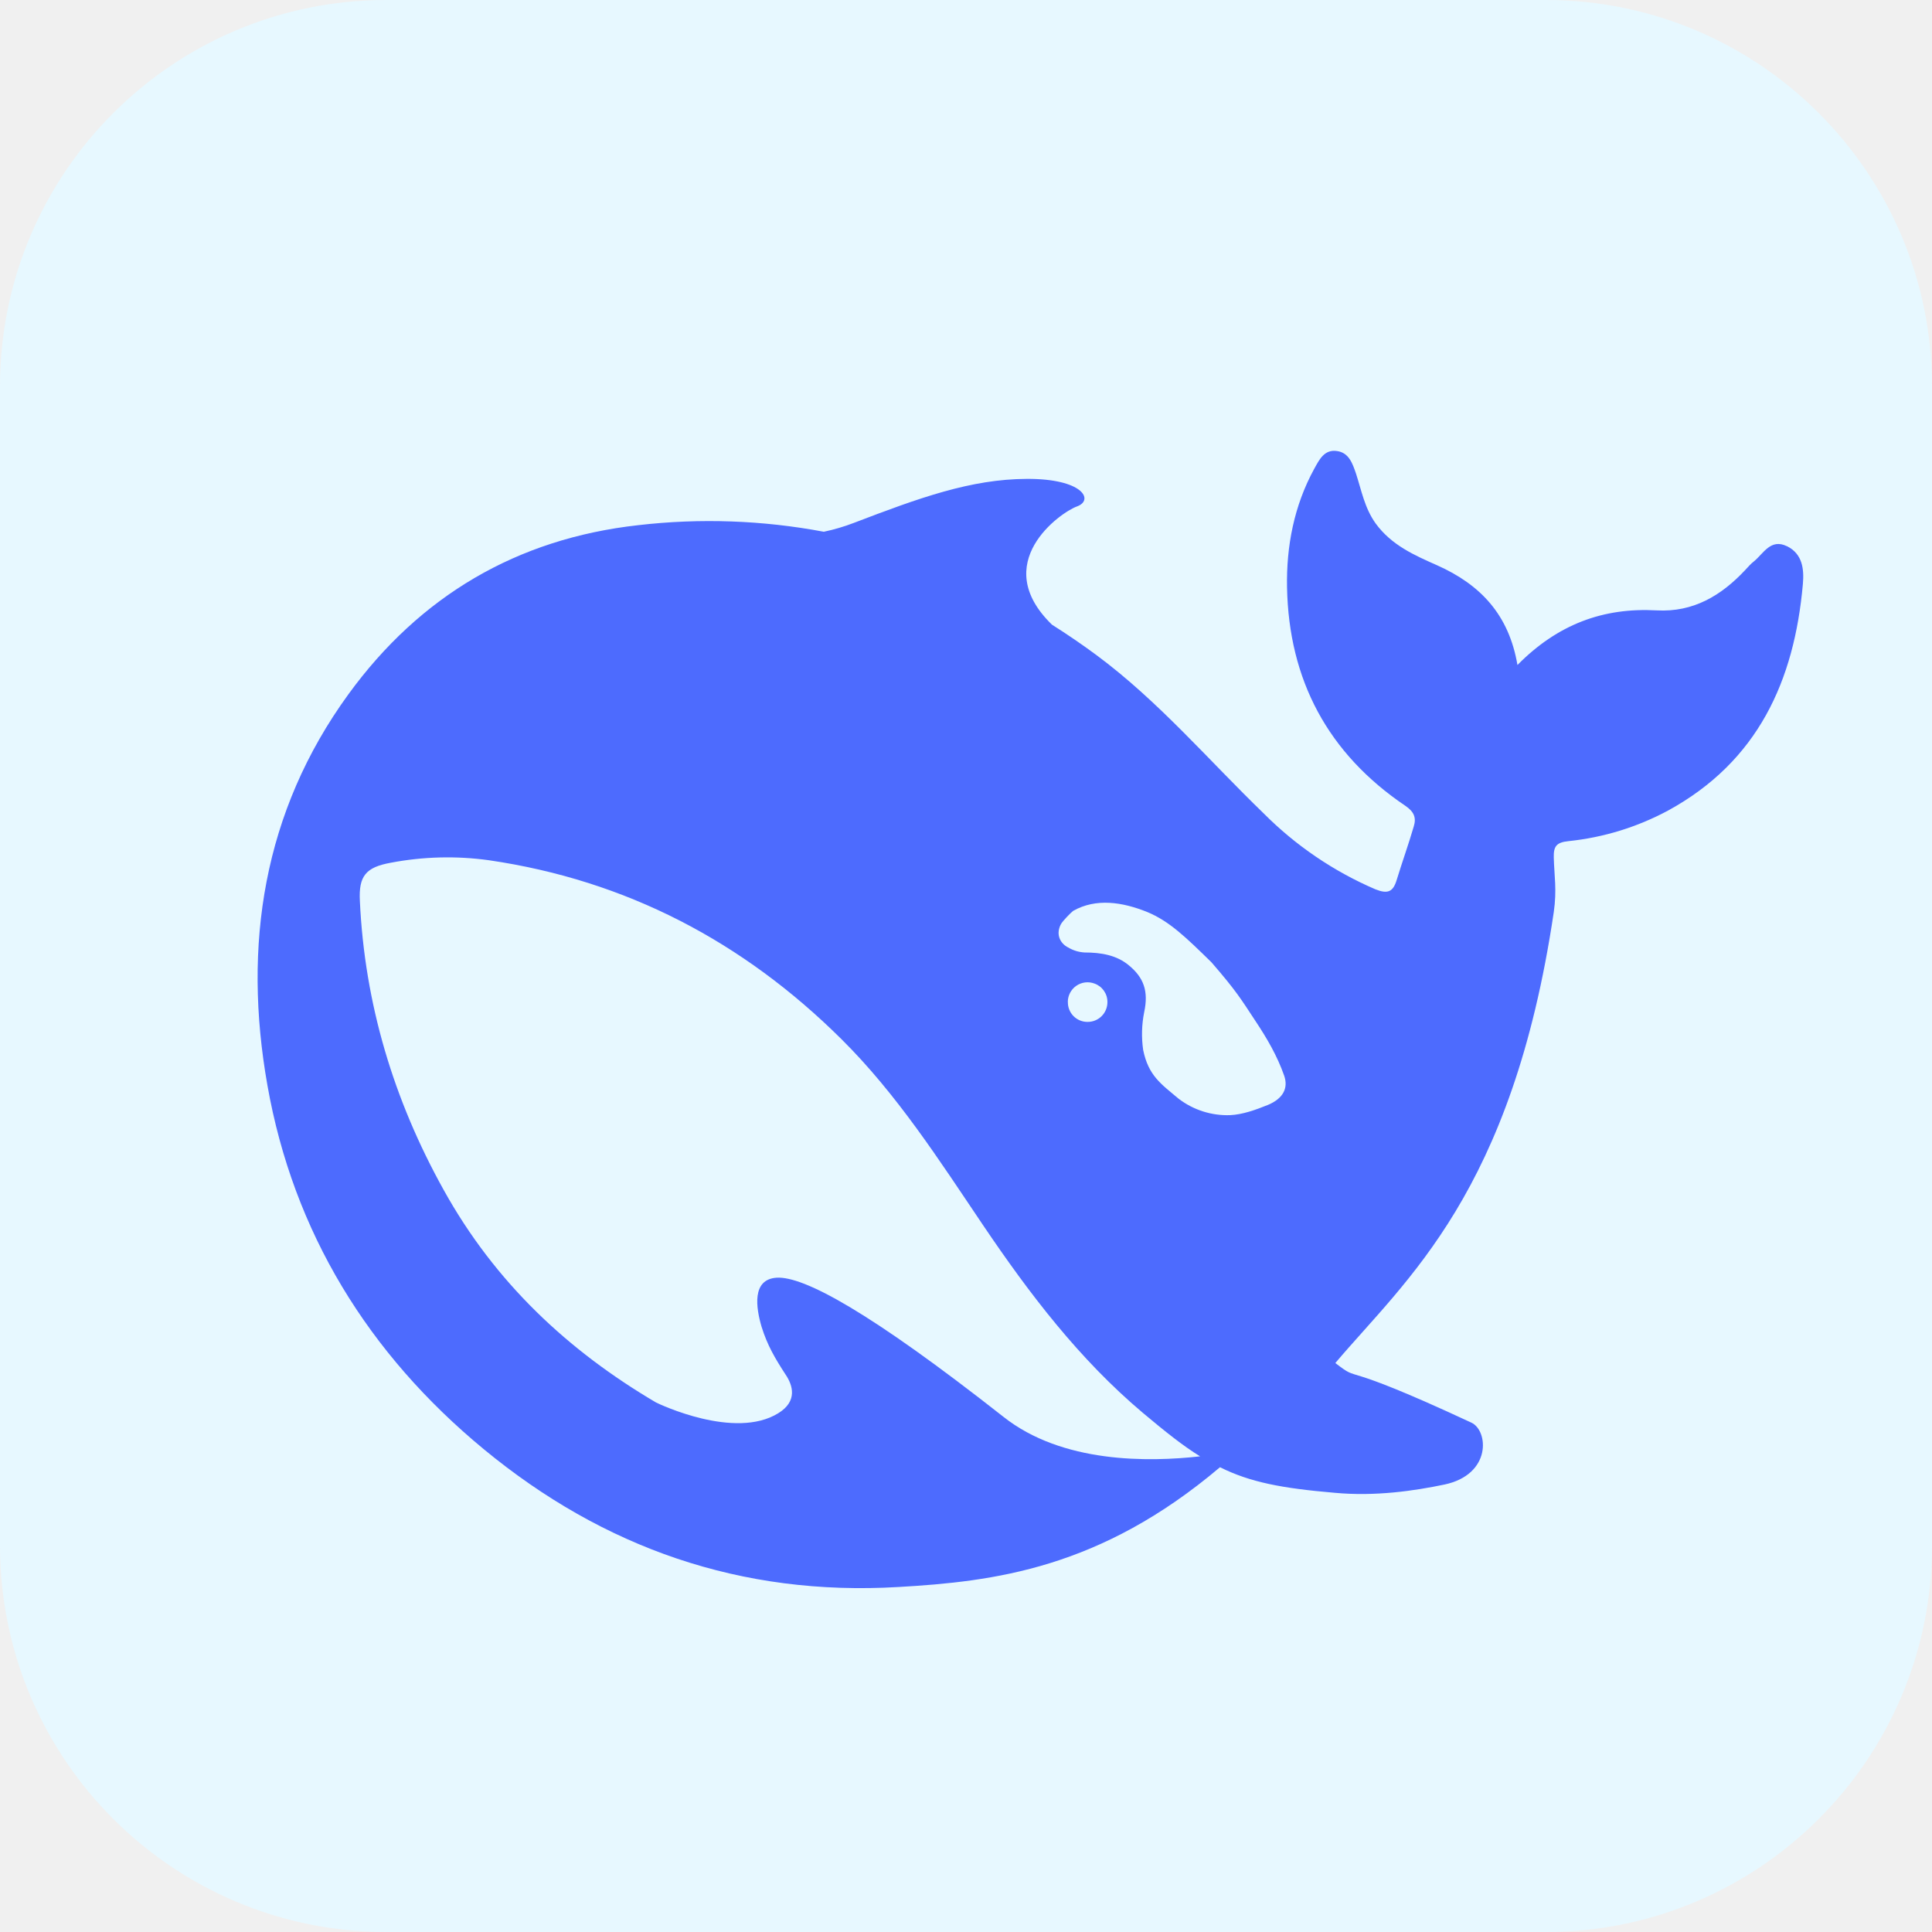
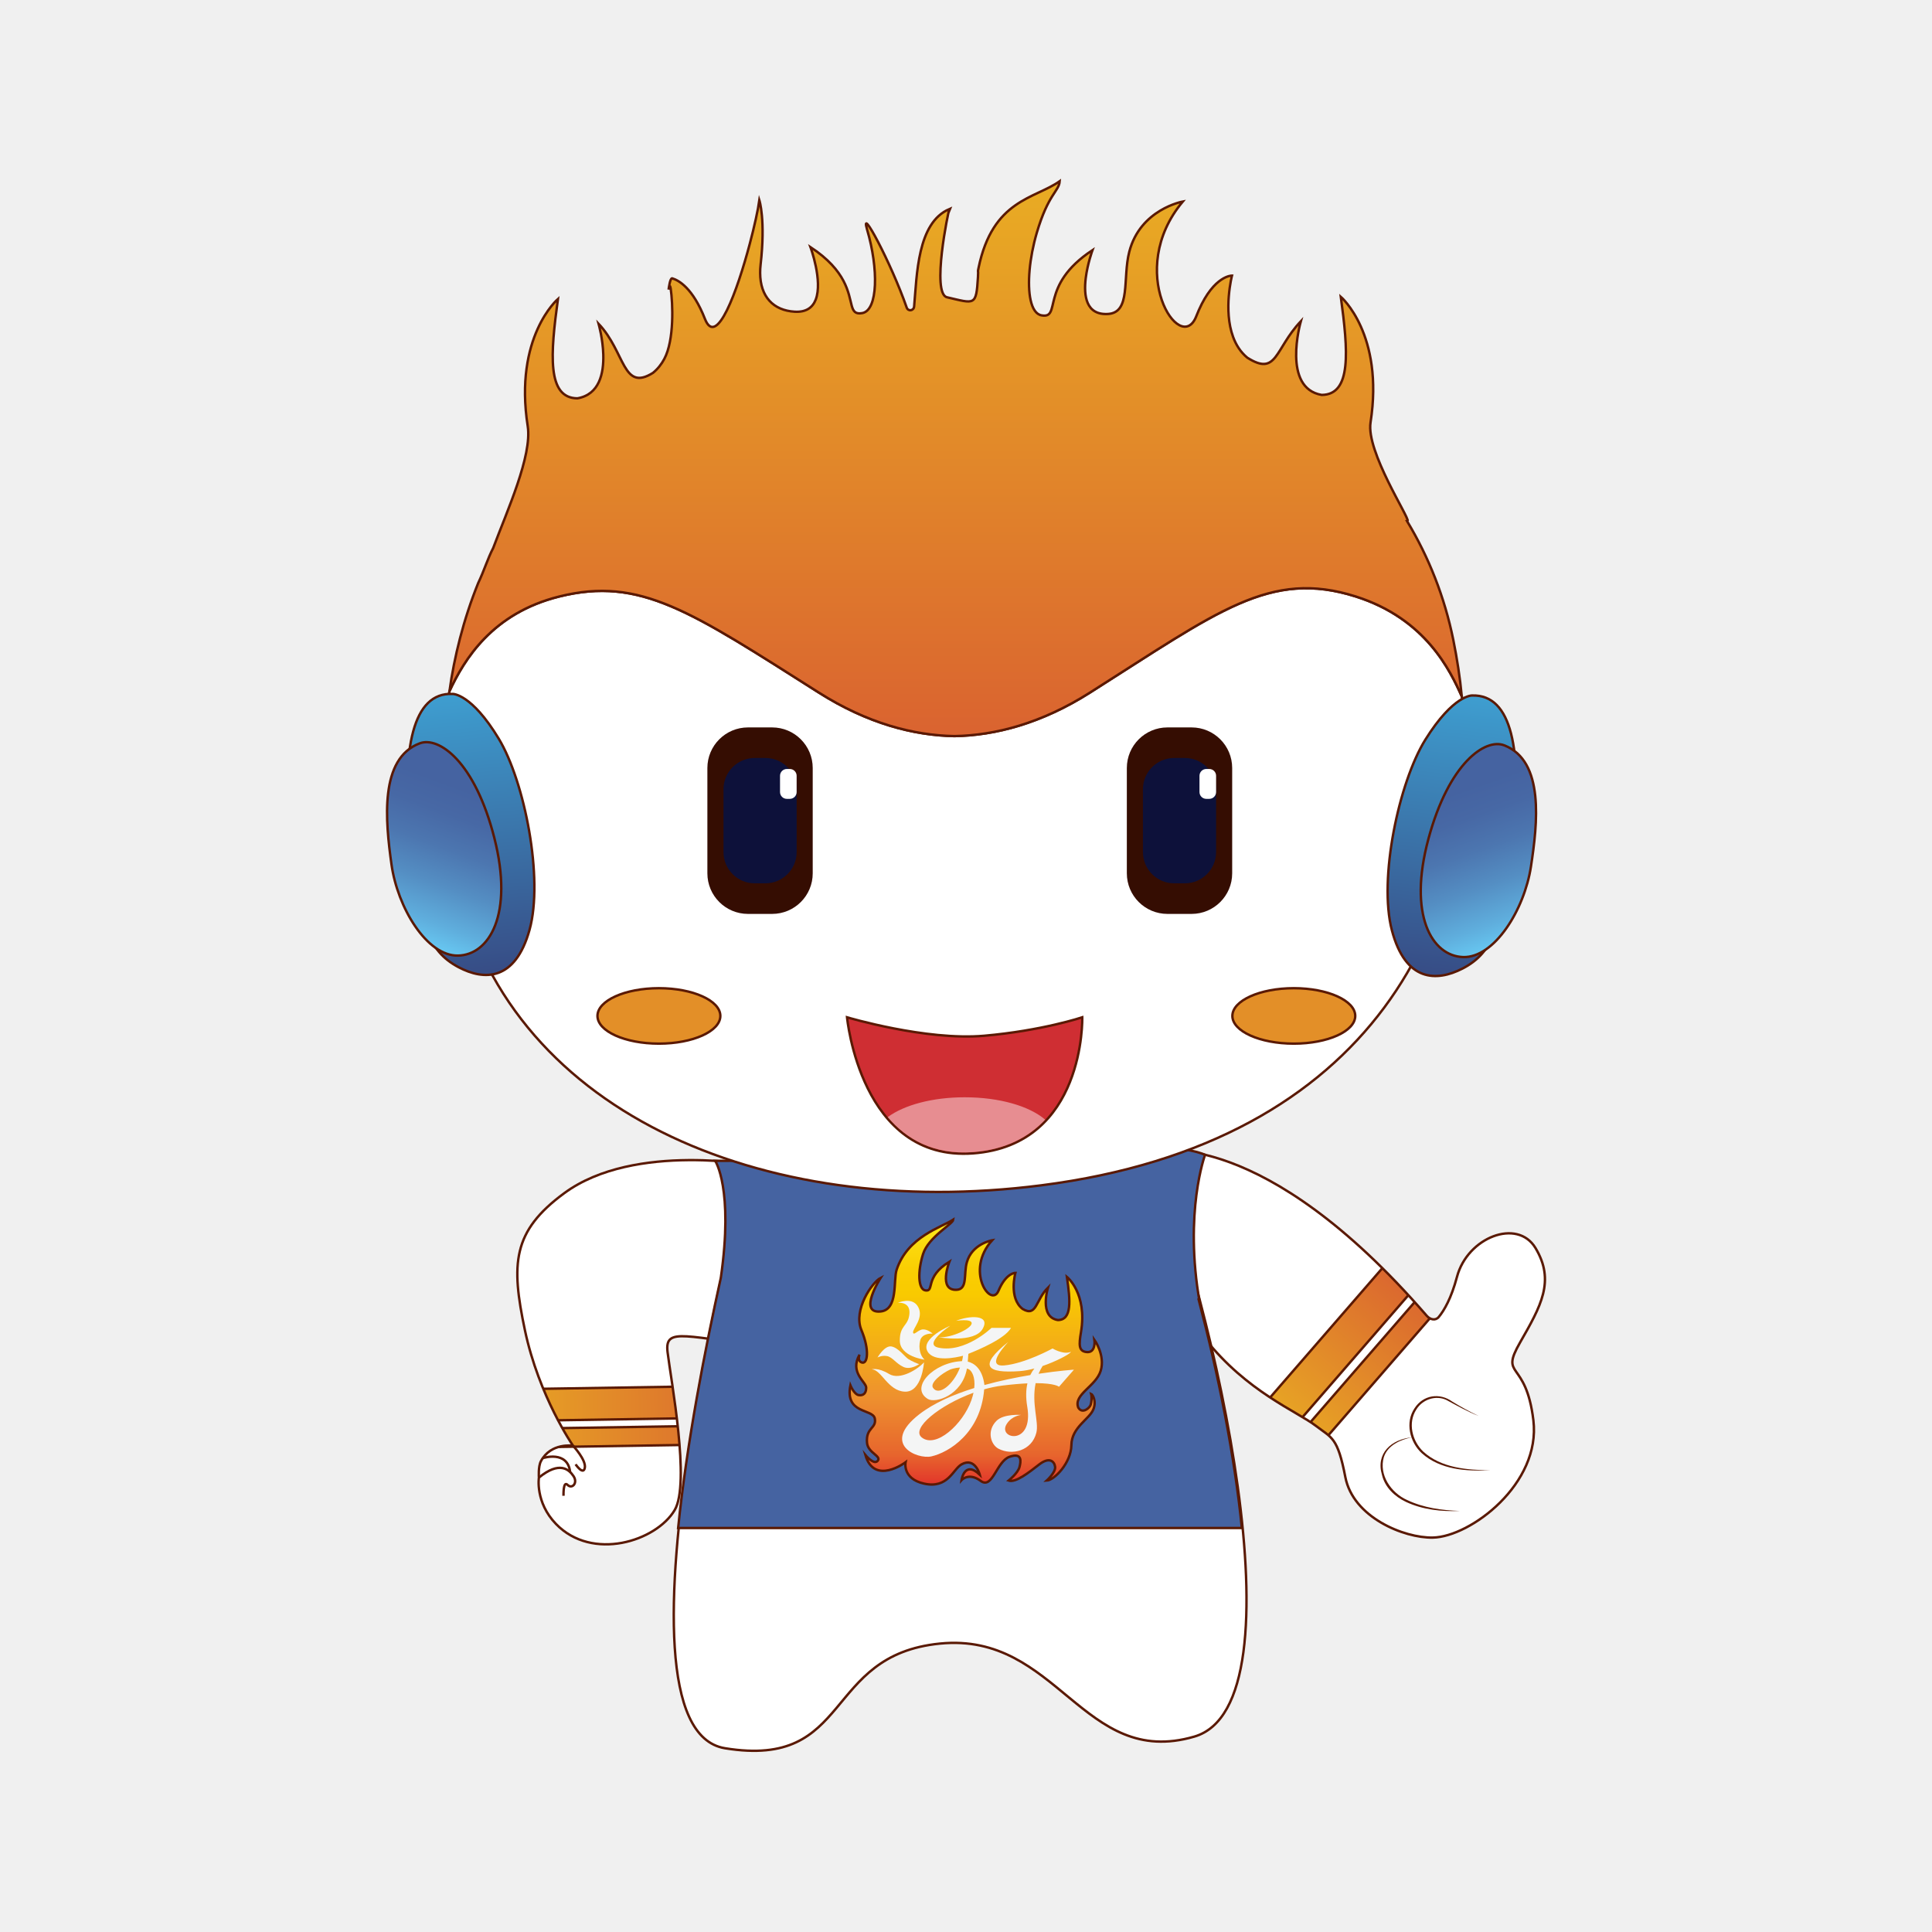
- <svg xmlns="http://www.w3.org/2000/svg" height="1em" style="flex:none;line-height:1" viewBox="0 0 30 30" width="1em">
-   <rect width="30" height="30" fill="#E7F8FF" rx="6" />
-   <g transform="translate(4, 4)">
-     <path d="M23.748 4.482c-.254-.124-.364.113-.512.234-.051.039-.094.09-.137.136-.372.397-.806.657-1.373.626-.829-.046-1.537.214-2.163.848-.133-.782-.575-1.248-1.247-1.548-.352-.156-.708-.311-.955-.65-.172-.241-.219-.51-.305-.774-.055-.16-.11-.323-.293-.35-.2-.031-.278.136-.356.276-.313.572-.434 1.202-.422 1.84.027 1.436.633 2.58 1.838 3.393.137.093.172.187.129.323-.082.28-.18.552-.266.833-.055.179-.137.217-.329.14a5.526 5.526 0 01-1.736-1.18c-.857-.828-1.631-1.742-2.597-2.458a11.365 11.365 0 00-.689-.471c-.985-.957.13-1.743.388-1.836.27-.098.093-.432-.779-.428-.872.004-1.67.295-2.687.684a3.055 3.055 0 01-.465.137 9.597 9.597 0 00-2.883-.102c-1.885.21-3.39 1.102-4.497 2.623C.082 8.606-.231 10.684.152 12.85c.403 2.284 1.569 4.175 3.36 5.653 1.858 1.533 3.997 2.284 6.438 2.14 1.482-.085 3.133-.284 4.994-1.86.47.234.962.327 1.78.397.63.059 1.236-.03 1.705-.128.735-.156.684-.837.419-.961-2.155-1.004-1.682-.595-2.113-.926 1.096-1.296 2.746-2.642 3.392-7.003.05-.347.007-.565 0-.845-.004-.17.035-.237.23-.256a4.173 4.173 0 001.545-.475c1.396-.763 1.96-2.015 2.093-3.517.02-.23-.004-.467-.247-.588zM11.581 18c-2.089-1.642-3.102-2.183-3.52-2.16-.392.024-.321.471-.235.763.09.288.207.486.371.739.114.167.192.416-.113.603-.673.416-1.842-.14-1.897-.167-1.361-.802-2.5-1.86-3.301-3.307-.774-1.393-1.224-2.887-1.298-4.482-.02-.386.093-.522.477-.592a4.696 4.696 0 011.529-.039c2.132.312 3.946 1.265 5.468 2.774.868.86 1.525 1.887 2.202 2.891.72 1.066 1.494 2.082 2.48 2.914.348.292.625.514.891.677-.802.09-2.14.11-3.054-.614zm1-6.44a.306.306 0 01.415-.287.302.302 0 01.2.288.306.306 0 01-.31.307.303.303 0 01-.304-.308zm3.11 1.596c-.2.081-.399.151-.59.16a1.245 1.245 0 01-.798-.254c-.274-.23-.47-.358-.552-.758a1.73 1.73 0 01.016-.588c.07-.327-.008-.537-.239-.727-.187-.156-.426-.199-.688-.199a.559.559 0 01-.254-.078c-.11-.054-.2-.19-.114-.358.028-.054.16-.186.192-.21.356-.202.767-.136 1.146.016.352.144.618.408 1.001.782.391.451.462.576.685.914.176.265.336.537.445.848.067.195-.019.354-.25.452z" fill="#4D6BFE" />
+ <svg xmlns="http://www.w3.org/2000/svg" xmlns:xlink="http://www.w3.org/1999/xlink" version="1.1" id="图层_1" x="0px" y="0px" viewBox="0 0 800 800" style="enable-background:new 0 0 800 800;" xml:space="preserve">
+   <style type="text/css">
+ 	
+ 		.st0{clip-path:url(#XMLID_00000161634122398804296390000014127482628660175544_);fill:url(#SVGID_1_);stroke:#5A1903;stroke-miterlimit:10;}
+ 	
+ 		.st1{clip-path:url(#XMLID_00000161634122398804296390000014127482628660175544_);fill:url(#SVGID_00000145055014861636831070000006907009058366126229_);stroke:#5A1903;stroke-miterlimit:10;}
+ 	.st2{fill:none;stroke:#5A1903;stroke-miterlimit:10;}
+ 	
+ 		.st3{clip-path:url(#XMLID_00000074433310925419930910000002627271131720269227_);fill:url(#SVGID_00000168108517727777007880000005773033730806766467_);stroke:#5A1903;stroke-miterlimit:10;}
+ 	
+ 		.st4{clip-path:url(#XMLID_00000074433310925419930910000002627271131720269227_);fill:url(#SVGID_00000052099324516579521710000011984742355013283005_);stroke:#5A1903;stroke-miterlimit:10;}
+ 	.st5{fill:#FFFFFF;}
+ 	.st6{fill:#5A1903;}
+ 	.st7{fill:#FFFFFF;stroke:#5A1903;stroke-miterlimit:10;}
+ 	.st8{fill:#4563A1;stroke:#5A1903;stroke-miterlimit:10;}
+ 	.st9{fill:url(#SVGID_00000022535061947081281740000006125167803680901547_);stroke:#5A1903;stroke-miterlimit:10;}
+ 	.st10{fill:#F4F5F5;}
+ 	.st11{fill:#E38F28;stroke:#5A1903;stroke-miterlimit:10;}
+ 	.st12{fill:#CF2E33;stroke:#5A1903;stroke-miterlimit:10;}
+ 	.st13{fill:#350D02;}
+ 	.st14{fill:#0D113A;}
+ 	.st15{fill:#E78D91;}
+ 	.st16{fill:url(#SVGID_00000145050613453935284040000003373556763223629745_);stroke:#5A1903;stroke-miterlimit:10;}
+ 	.st17{fill:url(#SVGID_00000014615695745329886250000014910330032208244639_);stroke:#5A1903;stroke-miterlimit:10;}
+ 	.st18{fill:url(#SVGID_00000178926008921210784720000015773862419929185681_);stroke:#5A1903;stroke-miterlimit:10;}
+ 	.st19{fill:url(#SVGID_00000026846600681901439480000002484057614552956054_);stroke:#5A1903;stroke-miterlimit:10;}
+ 	.st20{fill:url(#SVGID_00000156576839613413368310000001098004139092305055_);stroke:#5A1903;stroke-miterlimit:10;}
+ </style>
+   <g>
+     <g>
+       <g>
+         <defs>
+           <path id="XMLID_00000170991518440795173660000003321848566553541799_" d="M314.61,482.82c0,0-51.73-10.26-80.97,11.25      c-21.49,15.8-22.1,29.24-16.28,56.75s19.93,47.83,19.93,47.83s-9.2-1.4-13.31,6.4c-1.18,2.24-0.83,6.78-0.83,6.78      s-1.62,10.22,7.07,19.21c15.02,15.55,41.43,7.2,49.13-5.72c6.58-11.03-1.53-53.87-2.93-65.49c-1.32-10.9,8.25-5.57,43.61-2.34      L314.61,482.82z" />
+         </defs>
+         <use xlink:href="#XMLID_00000170991518440795173660000003321848566553541799_" style="overflow:visible;fill:#FFFFFF;" />
+         <clipPath id="XMLID_00000060753545898443530680000001401240415561779618_">
+           <use xlink:href="#XMLID_00000170991518440795173660000003321848566553541799_" style="overflow:visible;" />
+         </clipPath>
+         <linearGradient id="SVGID_1_" gradientUnits="userSpaceOnUse" x1="859.692" y1="-6530.273" x2="975.17" y2="-6530.273" gradientTransform="matrix(0.9999 -0.0157 7.148798e-03 0.4554 -614.0322 3569.624)">
+           <stop offset="0" style="stop-color:#E9AC23" />
+           <stop offset="1" style="stop-color:#DA6330" />
+         </linearGradient>
+         <polygon style="clip-path:url(#XMLID_00000060753545898443530680000001401240415561779618_);fill:url(#SVGID_1_);stroke:#5A1903;stroke-miterlimit:10;" points="     314.44,586.8 198.97,588.61 198.77,575.48 314.23,573.66    " />
+         <linearGradient id="SVGID_00000147206215928081904250000011965616723859222183_" gradientUnits="userSpaceOnUse" x1="859.692" y1="-5505.266" x2="975.17" y2="-5505.266" gradientTransform="matrix(0.9999 -0.0157 8.464350e-03 0.5392 -613.902 3577.92)">
+           <stop offset="0" style="stop-color:#E9AC23" />
+           <stop offset="1" style="stop-color:#DA6330" />
+         </linearGradient>
+         <polygon style="clip-path:url(#XMLID_00000060753545898443530680000001401240415561779618_);fill:url(#SVGID_00000147206215928081904250000011965616723859222183_);stroke:#5A1903;stroke-miterlimit:10;" points="     314.61,597.83 199.15,599.65 199.02,591.87 314.49,590.06    " />
+         <use xlink:href="#XMLID_00000170991518440795173660000003321848566553541799_" style="overflow:visible;fill:none;stroke:#5A1903;stroke-miterlimit:10;" />
+       </g>
+       <path class="st2" d="M233.34,619.37c0,0-0.21-6.4,1.66-4.52c1.87,1.88,4.37-0.75,2.5-3.58s-5.82-6.4-14.35,0.57" />
+       <path class="st2" d="M224.85,603.75c0,0,10.2-3.3,11.22,5.78" />
+       <path class="st2" d="M237.29,598.65c0,0,5.5,5.91,4.87,9.15c-0.62,3.24-3.82-1.45-3.82-1.45" />
+     </g>
+     <g>
+       <g>
+         <defs>
+           <path id="XMLID_00000173149979799825967360000003108910351063465350_" d="M478.79,476.76c0,0,43.96-10.55,112.01,68.09      c1.38,1.6,3.62,2.11,4.96,0.48c2.2-2.67,5.16-7.64,7.55-16.62c4.35-16.39,24.99-24.38,32.48-11.97      c8.26,13.69,2.26,24.08-6.34,39.11c-8.6,15.03,2.4,6.68,5.49,32.26c3.17,26.28-26.02,48.26-41.62,48.57      c-11.99,0.24-33.03-8.4-36.24-25.03c-3.21-16.63-5.62-16.17-12.09-21.16c-7.76-6-28.85-14.23-46.04-36.21L478.79,476.76z" />
+         </defs>
+         <use xlink:href="#XMLID_00000173149979799825967360000003108910351063465350_" style="overflow:visible;fill:#FFFFFF;" />
+         <clipPath id="XMLID_00000021799993365691823520000000716135987093060778_">
+           <use xlink:href="#XMLID_00000173149979799825967360000003108910351063465350_" style="overflow:visible;" />
+         </clipPath>
+         <linearGradient id="SVGID_00000141418996426261176220000011421736313900141186_" gradientUnits="userSpaceOnUse" x1="4715.259" y1="-7261.683" x2="4830.737" y2="-7261.683" gradientTransform="matrix(0.4993 -0.5754 0.4052 0.3516 1112.434 5858.334)">
+           <stop offset="0" style="stop-color:#E9AC23" />
+           <stop offset="1" style="stop-color:#DA6330" />
+         </linearGradient>
+         <polygon style="clip-path:url(#XMLID_00000021799993365691823520000000716135987093060778_);fill:url(#SVGID_00000141418996426261176220000011421736313900141186_);stroke:#5A1903;stroke-miterlimit:10;" points="     588.07,530.67 530.41,597.11 518.73,586.97 576.38,520.53    " />
+         <linearGradient id="SVGID_00000034804620793552973380000012212912072210474677_" gradientUnits="userSpaceOnUse" x1="4715.259" y1="-6122.998" x2="4830.737" y2="-6122.998" gradientTransform="matrix(0.4993 -0.5754 0.4797 0.4163 1119.814 5864.739)">
+           <stop offset="0" style="stop-color:#E9AC23" />
+           <stop offset="1" style="stop-color:#DA6330" />
+         </linearGradient>
+         <polygon style="clip-path:url(#XMLID_00000021799993365691823520000000716135987093060778_);fill:url(#SVGID_00000034804620793552973380000012212912072210474677_);stroke:#5A1903;stroke-miterlimit:10;" points="     597.89,539.19 540.23,605.63 533.31,599.63 590.97,533.19    " />
+         <use xlink:href="#XMLID_00000173149979799825967360000003108910351063465350_" style="overflow:visible;fill:none;stroke:#5A1903;stroke-miterlimit:10;" />
+       </g>
+       <g>
+         <path class="st5" d="M617.05,608.71c0,0-22.17,1.94-30.21-9.88c-8.04-11.82,2.95-25.11,13.54-18.72c6.6,3.98,11.89,6.2,11.89,6.2     " />
+         <path class="st6" d="M617.05,608.71c-9.67,0.69-20.78-0.14-28.34-6.98c-5-4.6-6.96-12.75-2.98-18.61     c3.58-5.53,10.41-6.55,15.68-2.72c3.5,2.13,7.15,4.16,10.86,5.91c-4.6-1.77-8.98-4.27-13.3-6.58c-4.45-2.14-9.93-0.26-12.47,3.89     c-3.63,5.52-1.76,13.08,2.85,17.46C596.69,607.78,607.49,608.82,617.05,608.71L617.05,608.71z" />
+       </g>
+       <g>
+         <path class="st6" d="M584.59,595.19c-4.71,0.89-9.98,3.31-11.56,8.14c-2.15,7.34,2.96,14.81,9.6,17.78     c6.78,3.23,14.42,4.3,21.87,4.53c-7.52,0.36-15.36-0.49-22.27-3.71c-4.63-2.15-8.79-6.05-9.98-11.18     C569.59,601.82,576.15,595.97,584.59,595.19L584.59,595.19z" />
+       </g>
+     </g>
+     <path class="st7" d="M310.46,480.25c0,0-63.36,234.99-10.27,243.66c53.09,8.67,40.24-38.52,89.05-43.34s59.08,52.01,105.31,38.52   c46.24-13.48,7.71-181.06-17.98-243.66L310.46,480.25z" />
+     <path class="st8" d="M280.8,632.71h233.42c-2.99-30-9.74-63.52-17.58-93.45l0.14,0.15c-6.59-37.49,2.21-61.23,2.21-61.23   s-8.43-3.95-22.71-2.33l-164,4.76l-16.13,0.08c0,0,7.65,11.37,2.33,48.42C291.93,558.69,284.38,597.48,280.8,632.71z" />
+     <g>
+       <g>
+         <linearGradient id="SVGID_00000117658713540487638910000002885066757597570980_" gradientUnits="userSpaceOnUse" x1="404.036" y1="504.972" x2="404.036" y2="614.713">
+           <stop offset="0" style="stop-color:#FFEF1F" />
+           <stop offset="0.011" style="stop-color:#FFEC1C" />
+           <stop offset="0.097" style="stop-color:#FBD90D" />
+           <stop offset="0.186" style="stop-color:#FACE03" />
+           <stop offset="0.281" style="stop-color:#F9CA00" />
+           <stop offset="0.668" style="stop-color:#EE912E" />
+           <stop offset="0.888" style="stop-color:#E7652D" />
+           <stop offset="1" style="stop-color:#E2352B" />
+         </linearGradient>
+         <path style="fill:url(#SVGID_00000117658713540487638910000002885066757597570980_);stroke:#5A1903;stroke-miterlimit:10;" d="     M453.18,554.77c0,0,0.77,5.68-3.42,5.07c-3.1-0.45-3.03-2.91-2.15-8.22c2.69-16.12-5.83-22.9-5.83-22.9     c1.43,9.86,2.16,17.84-3.75,17.88c-7.9-1.26-4.08-13.43-4.08-13.43c-5.18,5.12-4.61,12.29-10.49,8.85c-5.91-4.52-3-14.95-3-14.95     s-3.86-0.09-7.01,7.42c-3.09,7.35-14.04-8.27-2.63-20.91c0,0-8.34,1.39-10.49,9.17c-1.34,4.84,0.38,11.06-4.17,11.32     c-7.82,0.43-3.03-11.63-3.03-11.63c-10.52,6.45-5.97,12.55-9.99,11.88c-3.03-0.51-3.16-7.96-0.93-15.02     c2.25-7.13,12.42-12.46,12.56-14.31c-4.87,3.22-18.96,7.02-23.5,20.8c-1.43,4.35,0.71,16.5-6.61,17.26     c-9.59,0.99,0-13.91,0-13.91c-3.41,1.71-11.49,13.22-7.98,21.58c3.51,8.36,2.61,14.5,0.03,13.41c-1.83-0.77-0.79-3.2-0.79-3.2     c-4.24,7.45,2.75,11.29,2.75,13.66s-1.19,3.38-3.08,3.1c-1.9-0.28-3.46-4.05-3.46-4.05c-2.37,12,9.29,9.58,10.11,13.75     c0.81,4.17-3.79,3.66-3.23,10.04c0.38,4.31,6.29,5.47,4.34,7.55c-1.58,1.69-5.01-2.48-5.01-2.48c3.7,12.71,16.64,2.99,16.64,2.99     s-1.43,6.81,7.62,8.84c9.97,2.24,12-5.97,15.55-7.96c5.61-3.14,7.55,4.24,7.55,4.24c-6.38-6.01-7.55,2.28-7.55,2.28     s2.97-3.36,7.93,0.32c4.91,3.65,6.54-8.1,11.95-9.98c5.4-1.88,4.7,2.05,4.11,4.28c-0.67,2.5-4.49,5.57-4.49,5.57     c2.94,0.95,8.34-3.32,12.61-6.64c4.27-3.32,6.35-1.33,6.64,0.95c0.28,2.28-3.48,5.69-3.48,5.69c3.15-0.19,10.12-7.3,10.22-14.7     c0.09-7.4,7.49-10.72,9.1-14.8c1.43-3.61-0.45-6.24-0.94-6.43c0.35,1.38,0.18,3.31-0.15,4.46c-0.42,1.47-3.52,4.02-5.17,1.24     c-2.06-5.46,7.32-8.78,9.29-15.23C457.74,561.18,453.18,554.77,453.18,554.77z" />
+       </g>
+       <path class="st10" d="M371.76,539.48c0,0,6.07-2.78,8.47,1.77c2.4,4.55-2.4,8.98-2.15,10.49c0.25,1.52,2.02-1.14,4.05-1.26    s4.05,1.73,4.05,1.73s-4.42-0.34-5.18,2.95c-0.76,3.29,0.13,6.32,1.83,7.84c0,0-10.18-1.26-10.24-7.84    c-0.06-6.57,3.51-5.88,3.98-11.13S371.76,539.48,371.76,539.48z" />
+       <path class="st10" d="M363.35,562.12c0,0,2.91-5.09,5.77-4.58c2.86,0.5,5.46,4.19,6.93,5.17c1.47,0.97,4.23,2.12,4.56,2.13    c0,0-3.51,2.57-6.53,1.18c-3.02-1.39-4.57-4.1-6.79-4.5S363.35,562.12,363.35,562.12z" />
+       <path class="st10" d="M360.92,567.02c0,0,2.65-0.89,7.21,1.9c4.55,2.78,12.01-2.02,14.48-4.8c0,0-0.82,12.39-7.9,12.14    C367.62,576,364.97,567.02,360.92,567.02z" />
+       <path class="st10" d="M395.91,546.92c0,0,6.45-1.01,6.45,1.01s-7.89,6.07-13.68,5.82c0,0,14.82,2.54,18.23-3.53    C410.32,544.14,401.09,544.77,395.91,546.92z" />
+       <path class="st10" d="M438.51,574.23l6.19-7.08c0,0-6.04,0.4-14.66,1.7c0.44-1.04,0.99-2.11,1.67-3.21    c5.68-1.94,10.48-4.59,11.36-5.44c0.15-0.14,0.43-0.45,0.43-0.45s-0.53,0.18-0.73,0.23c-3.03,0.76-6.92-1.61-6.92-1.61    s-11.38,6.26-20.01,7.02c-8.63,0.76,1.99-9.98,1.61-9.68c-12.52,10.05-8.82,12.99,4.68,12.05c2.01-0.14,4.11-0.54,6.18-1.09    c-0.61,0.77-1.19,1.67-1.7,2.72c-5.77,0.96-12.38,2.29-18.98,4.12c0,0,0,0,0,0c-0.84-6.77-4.24-9.06-6.9-9.7    c0.1-1.08,0.18-2.25,0.25-3.22c4.38-1.72,15.2-6.33,17.67-10.75h-8.09c0,0-10.84,10.49-21.9,8.21c-6.74-1.39,4.83-9.1,4.83-9.1    s-12.66,5.31-9.36,10.75c2.67,4.4,11.73,2.43,14.64,1.69c-0.1,0.76-0.25,1.5-0.43,2.23c-11.68,0.45-21.85,10.96-14.14,15.67    c3.12,1.91,14.24-1.5,16.19-12.62c0.25,0.08,0.49,0.18,0.73,0.29c1.27,0.62,2.8,3.24,2.3,7.79c-8.51,2.65-16.7,6.18-22.74,10.86    c-16.02,12.39-0.9,18.77,4.98,17.45c7.24-1.63,20.39-9.66,21.87-27.77c2.49-0.7,5-1.23,7.46-1.54c4.16-0.52,7.6-0.8,10.44-0.93    c-0.59,2.57-0.73,5.73-0.07,9.63c2.78,16.44-12.43,13.5-8.53,7.23c2.18-3.51,6.01-3.79,6.01-3.79s-7.21-0.57-10.21,2.44    c-4.22,4.23-2.31,9.89,0.79,11.53c5.59,2.97,13.84,0.89,15.71-6.6c1.12-4.49-2.06-11.85-0.3-20.52    C436.93,572.73,438.51,574.23,438.51,574.23z M386.31,574.62c-1.28-2.01,3.51-5.88,7.21-7.56c0,0,1.82-0.71,3.99-0.78    C394.71,573.56,388.59,578.22,386.31,574.62z M402.23,579.79c-3.54,9.99-14.7,20.1-20.56,15.42c-4.59-3.67,7.32-13.39,21.44-18.51    C402.9,577.67,402.62,578.69,402.23,579.79z" />
+     </g>
+     <path class="st7" d="M431.14,490.82c-115.96,14.84-222.68-30.95-242.55-128.92c-2.26-11.13-7.54-40.32-2.5-75.67   c6.13-13.18,17.75-32.35,45.52-39.24c33.62-8.35,54.39,6.16,107.47,39.8c20.15,12.77,39.18,17.7,56.13,18.02   c16.94-0.32,35.96-5.25,56.11-18.02c53.1-33.64,74.5-51.07,110.07-39.8c29.04,9.2,39.15,30.77,43.93,41.42   C614.42,379.61,568.55,473.24,431.14,490.82z" />
+     <g>
+       <ellipse class="st11" cx="272.84" cy="420.67" rx="25.44" ry="11.48" />
+       <ellipse class="st11" cx="535.74" cy="420.67" rx="25.44" ry="11.48" />
+       <path class="st12" d="M350.74,421.24c0,0,32.7,9.74,56.7,7.65c24-2.09,40.7-7.65,40.7-7.65s1.39,52.87-45.22,56.35    C356.3,481.06,350.74,421.24,350.74,421.24z" />
+       <g>
+         <path class="st13" d="M319.72,378.43h-10c-9.28,0-16.81-7.53-16.81-16.81v-43.6c0-9.28,7.53-16.81,16.81-16.81h10     c9.28,0,16.81,7.53,16.81,16.81v43.6C336.54,370.9,329.01,378.43,319.72,378.43z" />
+         <path class="st14" d="M316.92,365.77h-4.38c-7.16,0-12.96-5.8-12.96-12.96v-25.99c0-7.16,5.8-12.96,12.96-12.96h4.38     c7.16,0,12.96,5.8,12.96,12.96v25.99C329.88,359.97,324.07,365.77,316.92,365.77z" />
+         <path class="st5" d="M327.05,330.79h-1.24c-1.56,0-2.82-1.26-2.82-2.82v-6.73c0-1.56,1.26-2.82,2.82-2.82h1.24     c1.56,0,2.82,1.26,2.82,2.82v6.73C329.88,329.52,328.61,330.79,327.05,330.79z" />
+       </g>
+       <g>
+         <path class="st13" d="M493.41,378.43h-10c-9.28,0-16.81-7.53-16.81-16.81v-43.6c0-9.28,7.53-16.81,16.81-16.81h10     c9.28,0,16.81,7.53,16.81,16.81v43.6C510.22,370.9,502.69,378.43,493.41,378.43z" />
+         <path class="st14" d="M490.6,365.77h-4.38c-7.16,0-12.96-5.8-12.96-12.96v-25.99c0-7.16,5.8-12.96,12.96-12.96h4.38     c7.16,0,12.96,5.8,12.96,12.96v25.99C503.56,359.97,497.76,365.77,490.6,365.77z" />
+         <path class="st5" d="M500.74,330.79h-1.24c-1.56,0-2.82-1.26-2.82-2.82v-6.73c0-1.56,1.26-2.82,2.82-2.82h1.24     c1.56,0,2.82,1.26,2.82,2.82v6.73C503.56,329.52,502.3,330.79,500.74,330.79z" />
+       </g>
+     </g>
+     <path class="st15" d="M432.78,463.62c-6.65,7.07-16.16,12.42-29.85,13.44c-16.34,1.22-27.61-5.35-35.34-14.5   c6.88-5.04,18.53-8.2,31.86-8.2C413.75,454.36,426.17,457.95,432.78,463.62z" />
+     <linearGradient id="SVGID_00000149343219404653764160000014990927303797643907_" gradientUnits="userSpaceOnUse" x1="395.7" y1="75.032" x2="395.7" y2="304.812">
+       <stop offset="0" style="stop-color:#E9AC23" />
+       <stop offset="1" style="stop-color:#DA6330" />
+     </linearGradient>
+     <path style="fill:url(#SVGID_00000149343219404653764160000014990927303797643907_);stroke:#5A1903;stroke-miterlimit:10;" d="   M605.32,288.41c-4.78-10.65-14.89-32.22-43.93-41.42c-35.57-11.27-56.97,6.16-110.07,39.8c-20.15,12.77-39.17,17.7-56.11,18.02   c-16.95-0.32-35.98-5.25-56.13-18.02c-53.08-33.64-73.85-48.15-107.47-39.8c-27.77,6.89-39.39,26.06-45.52,39.24   c2.02-14.2,5.7-29.39,11.92-44.8c2.45-5.13,3.9-10.07,6.21-14.51c5.74-15.33,16.19-38.2,14.3-50.42   c-5.79-37.08,12.51-52.7,12.51-52.7c-3.09,22.71-4.64,41.07,8.06,41.14c9.09-1.56,10.95-10.31,10.72-18.11   c-0.19-6.53-1.86-12.39-1.96-12.77c11.14,11.77,9.92,28.26,22.54,20.33c1.99-1.63,3.52-3.59,4.67-5.75   c4.21-7.83,3.54-23.17,2.67-29.05c-0.38-2.57-0.81-0.11-0.88,0.33c0.07-0.63,0.62-4.92,1.51-4.66c2.69,0.8,8.53,4.01,13.54,16.79   c4.8,12.22,13.38-11.58,18.54-30.99c1.98-7.46,3.45-14.27,4-18.14c0,0,2.63,8.1,0.5,26.76c-0.13,1.13-0.19,2.24-0.18,3.32   c0.03,9.9,5.48,15.54,14.3,16.07c4.87,0.29,7.47-1.83,8.7-4.99c3.02-7.76-2.17-21.77-2.17-21.77c7.46,4.9,11.4,9.72,13.63,13.91   c4.52,8.51,2.05,14.46,7.82,13.43c6.53-1.17,6.79-18.32,2.01-34.56c-3.14-10.62,9.89,13.62,16.39,32.26   c0.59,1.7,2.91,1.38,3.08-0.43c1.17-12.93,1.25-34.69,14.59-40.35c-0.41,0.69-7.51,35.01-0.97,36.53   c11.56,2.67,12.07,3.73,12.81-8.34c0.24-3.81-0.26-1.37,0.24-3.81c5.87-28.42,23.33-28.59,33.61-35.92   c-0.3,4.22-4.74,5.21-9.5,21.41c-3.05,10.43-4.01,21.24-2.54,27.85c0.78,3.55,2.27,5.89,4.51,6.29c4.2,0.75,3.97-2.25,5.35-7.25   c1.41-5.12,4.5-12.34,15.76-19.76c0,0-2.05,5.55-2.8,11.56c-0.91,7.36,0.11,15.42,9.21,14.88c9.62-0.58,5.98-14.73,8.81-25.72   c4.55-17.68,22.18-20.84,22.18-20.84c-24.1,28.72-0.97,64.24,5.56,47.53c0.35-0.91,0.7-1.76,1.07-2.57   c6.43-14.48,13.73-14.29,13.73-14.29s-3.68,14.23,0.47,25.42c1.2,3.26,3.06,6.25,5.87,8.57c12.42,7.83,11.22-3.46,22.17-15.09   c-0.23,0.82-7.81,27.68,8.62,30.51c12.49-0.07,10.96-18.21,7.93-40.64c0,0,17.99,15.43,12.31,52.06   c-1.87,12.07,16.15,39.42,15.39,40.83l-0.17-0.21c-0.01,0.1-0.03,0.19-0.04,0.29h-0.01c8.95,14.87,15.49,31.31,19.1,49.1   C603.35,272.72,604.54,280.55,605.32,288.41z" />
+     <g>
+       <linearGradient id="SVGID_00000178193786673488034450000005960363015807193788_" gradientUnits="userSpaceOnUse" x1="10.021" y1="619.324" x2="10.021" y2="736.739" gradientTransform="matrix(0.9935 0.1137 -0.1137 0.9935 668.6921 -328.7823)">
+         <stop offset="0" style="stop-color:#3E9ED0" />
+         <stop offset="1" style="stop-color:#374C85" />
+       </linearGradient>
+       <path style="fill:url(#SVGID_00000178193786673488034450000005960363015807193788_);stroke:#5A1903;stroke-miterlimit:10;" d="    M609.59,287.99c0,0-7.74-0.39-19.38,18.29c-10.97,17.61-19.46,57.67-13.85,78.97c5.62,21.3,18.48,21.32,29.17,15.84    c12.83-6.57,17.25-18.41,21-54.32C630.3,310.87,626.15,287.5,609.59,287.99z" />
+       <linearGradient id="SVGID_00000098184022896467315320000001205497167623991475_" gradientUnits="userSpaceOnUse" x1="3.994" y1="647.422" x2="39.014" y2="719.224" gradientTransform="matrix(0.9935 0.1137 -0.1137 0.9935 668.6921 -328.7823)">
+         <stop offset="0.169" style="stop-color:#4563A1" />
+         <stop offset="0.318" style="stop-color:#4768A5" />
+         <stop offset="0.493" style="stop-color:#4C76B0" />
+         <stop offset="0.681" style="stop-color:#548EC3" />
+         <stop offset="0.877" style="stop-color:#5FAEDD" />
+         <stop offset="1" style="stop-color:#67C7F1" />
+       </linearGradient>
+       <path style="fill:url(#SVGID_00000098184022896467315320000001205497167623991475_);stroke:#5A1903;stroke-miterlimit:10;" d="    M622.86,308.62c-7.79-3.01-22.88,7.19-31.39,38.77s1.45,48.48,14.36,48.91c12.9,0.43,25.34-19.51,28.09-37.4    C636.66,341.01,639.62,315.09,622.86,308.62z" />
+     </g>
+     <g>
+       <linearGradient id="SVGID_00000080897044181240712390000006997302634023887017_" gradientUnits="userSpaceOnUse" x1="8029.534" y1="57.691" x2="8029.534" y2="175.105" gradientTransform="matrix(-0.995 0.0996 0.0996 0.995 8172.605 -570.305)">
+         <stop offset="0" style="stop-color:#3E9ED0" />
+         <stop offset="1" style="stop-color:#374C85" />
+       </linearGradient>
+       <path style="fill:url(#SVGID_00000080897044181240712390000006997302634023887017_);stroke:#5A1903;stroke-miterlimit:10;" d="    M187.41,287.34c0,0,7.75-0.28,19.12,18.56c10.72,17.76,18.64,57.94,12.73,79.16s-18.78,21.05-29.39,15.43    c-12.74-6.75-16.98-18.66-20.23-54.61C166.38,309.92,170.86,286.61,187.41,287.34z" />
+       <linearGradient id="SVGID_00000094586364822105239550000015317597048004284334_" gradientUnits="userSpaceOnUse" x1="8023.507" y1="85.788" x2="8058.528" y2="157.59" gradientTransform="matrix(-0.995 0.0996 0.0996 0.995 8172.605 -570.305)">
+         <stop offset="0.169" style="stop-color:#4563A1" />
+         <stop offset="0.318" style="stop-color:#4768A5" />
+         <stop offset="0.493" style="stop-color:#4C76B0" />
+         <stop offset="0.681" style="stop-color:#548EC3" />
+         <stop offset="0.877" style="stop-color:#5FAEDD" />
+         <stop offset="1" style="stop-color:#67C7F1" />
+       </linearGradient>
+       <path style="fill:url(#SVGID_00000094586364822105239550000015317597048004284334_);stroke:#5A1903;stroke-miterlimit:10;" d="    M173.86,307.78c7.84-2.9,22.77,7.51,30.84,39.21s-2.14,48.45-15.05,48.7c-12.91,0.24-25.06-19.86-27.55-37.79    C159.6,339.96,157,314.01,173.86,307.78z" />
+     </g>
  </g>
</svg>
